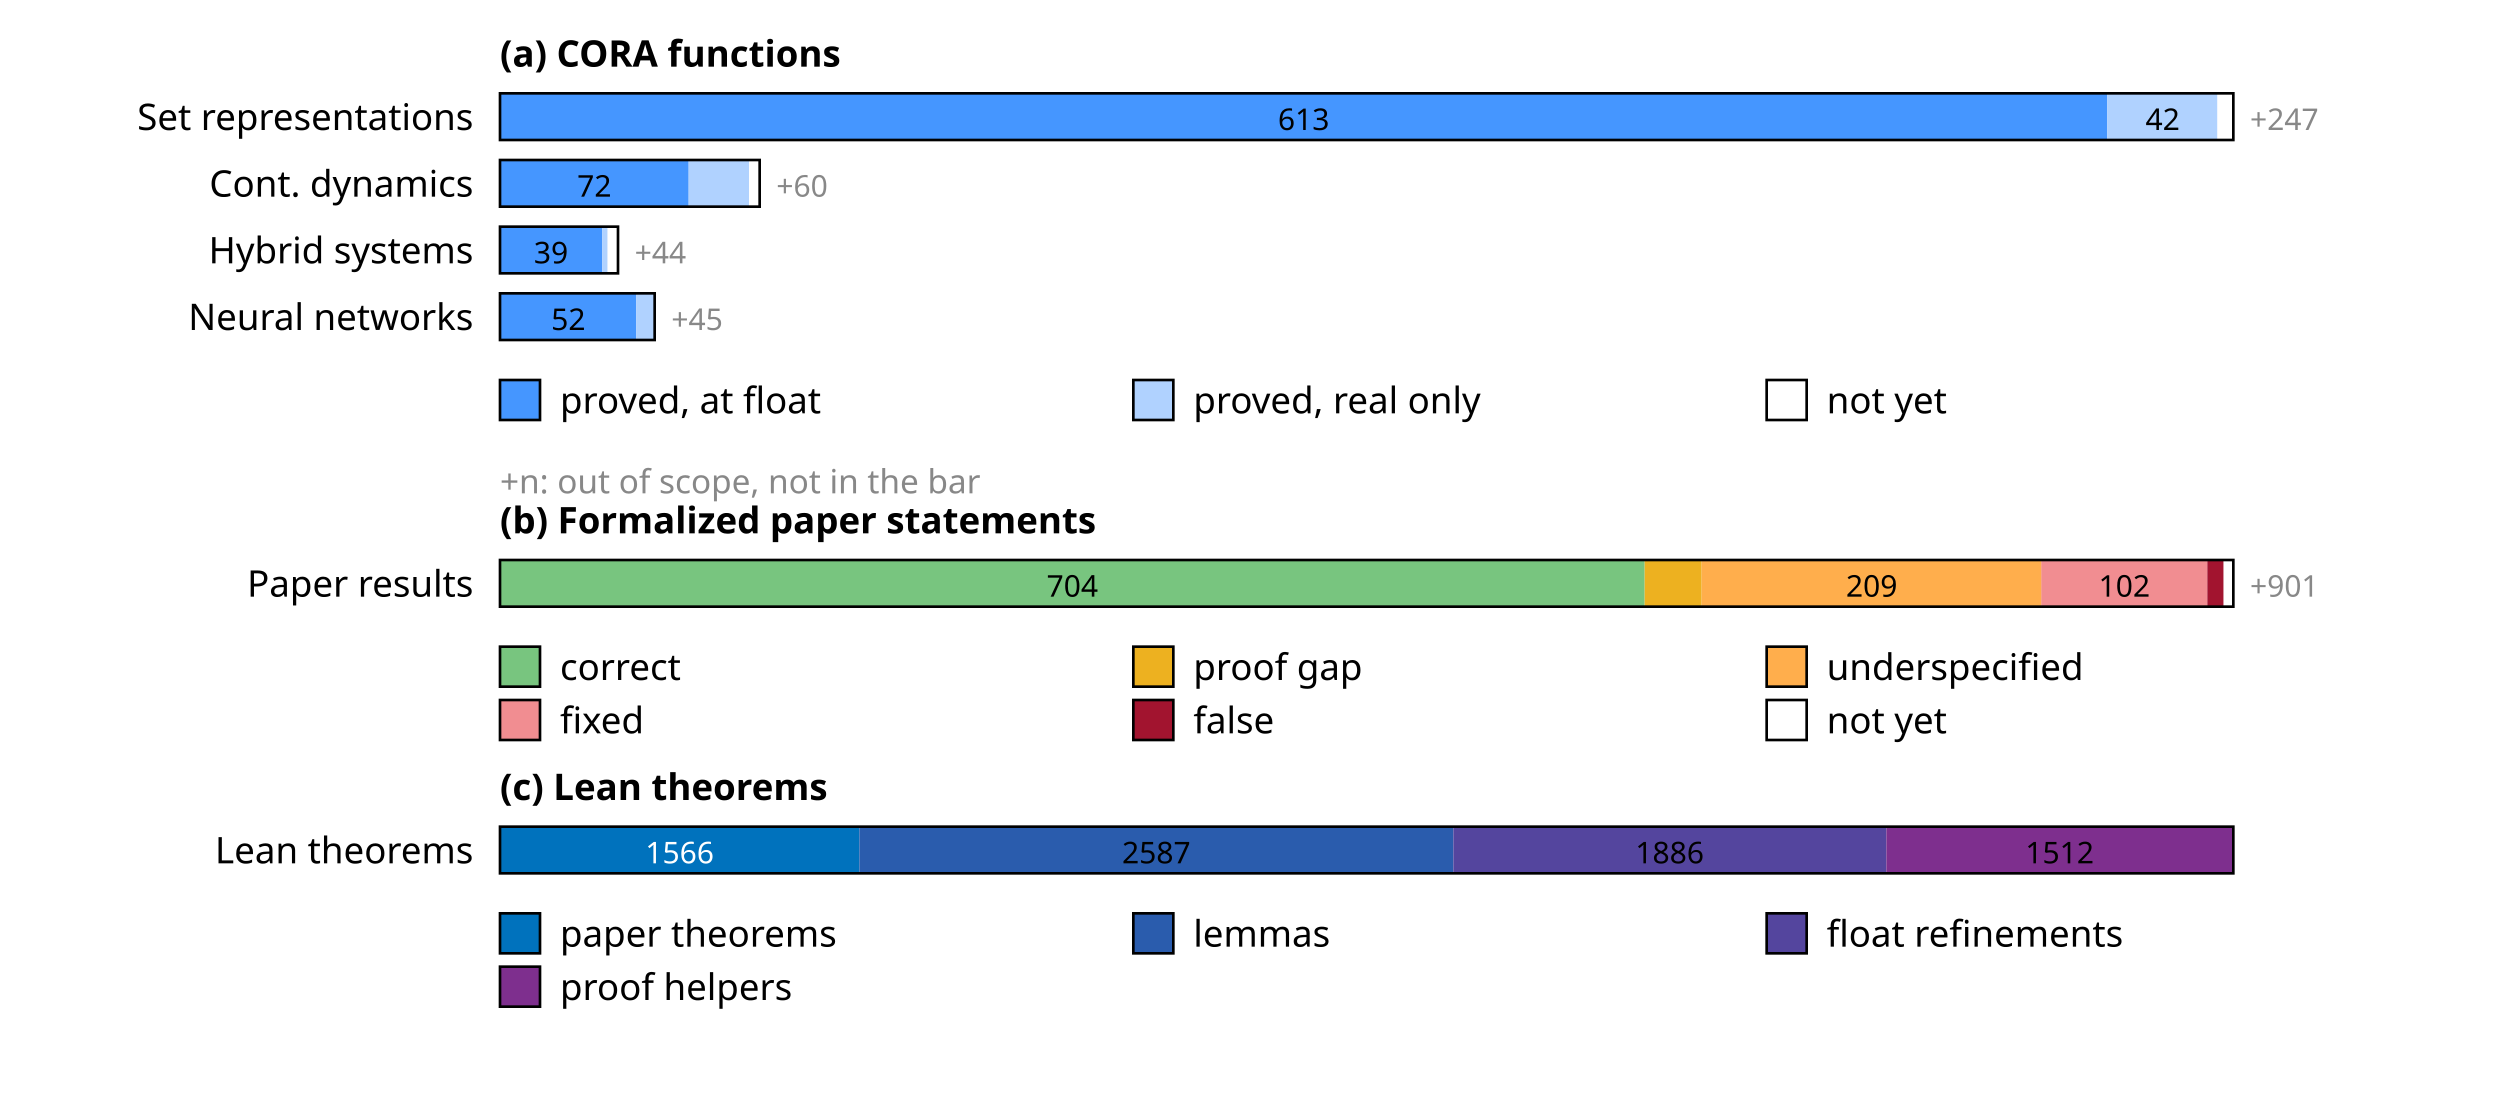
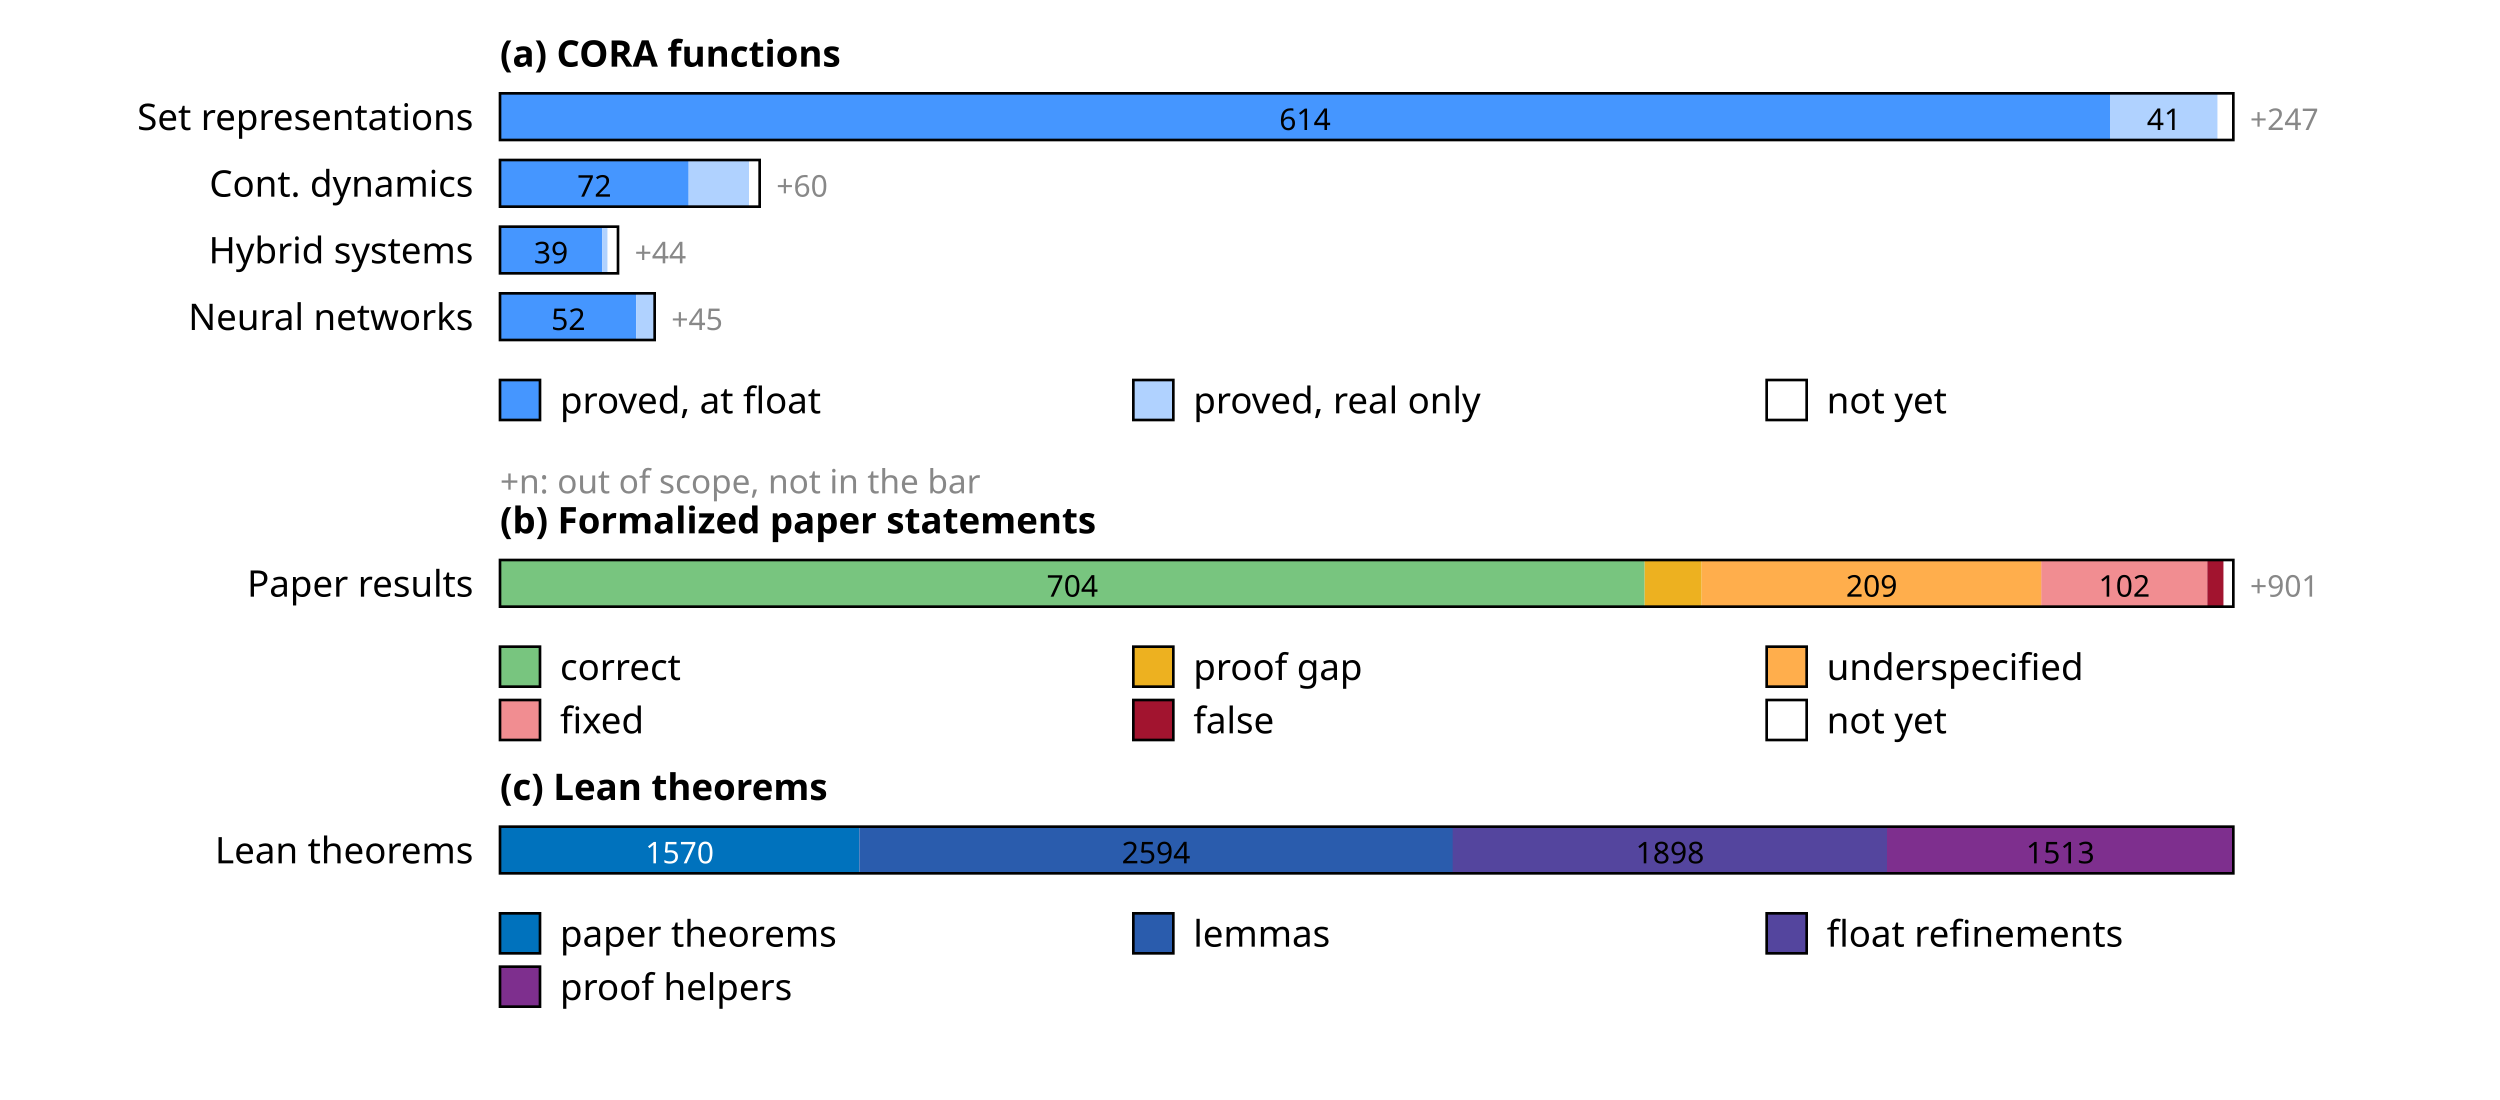
<svg xmlns="http://www.w3.org/2000/svg" width="750" height="330" font-family="sans-serif" font-size="11">
  <rect width="100%" height="100%" fill="white" />
  <text x="150" y="20" font-weight="bold">(a) CORA functions</text>
  <text x="142" y="39" text-anchor="end">Set representations</text>
-   <rect x="150.0" y="28" width="482.2" height="14" fill="rgb(69,150,255)" />
-   <text x="391.1" y="39" text-anchor="middle" font-size="9" fill="#000">613</text>
-   <rect x="632.2" y="28" width="33.0" height="14" fill="rgb(176,210,255)" />
-   <text x="648.8" y="39" text-anchor="middle" font-size="9" fill="#000">42</text>
+   <rect x="150.0" y="28" width="483.0" height="14" fill="rgb(69,150,255)" />
+   <text x="391.5" y="39" text-anchor="middle" font-size="9" fill="#000">614</text>
+   <rect x="633.0" y="28" width="32.3" height="14" fill="rgb(176,210,255)" />
+   <text x="649.2" y="39" text-anchor="middle" font-size="9" fill="#000">41</text>
  <rect x="665.3" y="28" width="4.7" height="14" fill="rgb(255,255,255)" />
  <rect x="150" y="28" width="520.0" height="14" fill="none" stroke="#000" stroke-width="0.8" />
  <text x="675.0" y="39" font-size="9" fill="#888">+247</text>
  <text x="142" y="59" text-anchor="end">Cont. dynamics</text>
  <rect x="150.0" y="48" width="56.6" height="14" fill="rgb(69,150,255)" />
  <text x="178.3" y="59" text-anchor="middle" font-size="9" fill="#000">72</text>
  <rect x="206.6" y="48" width="18.1" height="14" fill="rgb(176,210,255)" />
  <rect x="224.7" y="48" width="3.1" height="14" fill="rgb(255,255,255)" />
  <rect x="150" y="48" width="77.9" height="14" fill="none" stroke="#000" stroke-width="0.8" />
  <text x="232.9" y="59" font-size="9" fill="#888">+60</text>
  <text x="142" y="79" text-anchor="end">Hybrid systems</text>
  <rect x="150.0" y="68" width="30.7" height="14" fill="rgb(69,150,255)" />
  <text x="165.3" y="79" text-anchor="middle" font-size="9" fill="#000">39</text>
  <rect x="180.7" y="68" width="1.6" height="14" fill="rgb(176,210,255)" />
  <rect x="182.3" y="68" width="3.1" height="14" fill="rgb(255,255,255)" />
  <rect x="150" y="68" width="35.4" height="14" fill="none" stroke="#000" stroke-width="0.8" />
  <text x="190.4" y="79" font-size="9" fill="#888">+44</text>
  <text x="142" y="99" text-anchor="end">Neural networks</text>
  <rect x="150.0" y="88" width="40.9" height="14" fill="rgb(69,150,255)" />
  <text x="170.5" y="99" text-anchor="middle" font-size="9" fill="#000">52</text>
  <rect x="190.9" y="88" width="5.5" height="14" fill="rgb(176,210,255)" />
  <rect x="150" y="88" width="46.4" height="14" fill="none" stroke="#000" stroke-width="0.8" />
  <text x="201.4" y="99" font-size="9" fill="#888">+45</text>
  <rect x="150" y="114" width="12" height="12" fill="rgb(69,150,255)" stroke="#000" stroke-width="0.8" />
  <text x="168" y="124">proved, at float</text>
  <rect x="340" y="114" width="12" height="12" fill="rgb(176,210,255)" stroke="#000" stroke-width="0.8" />
  <text x="358" y="124">proved, real only</text>
  <rect x="530" y="114" width="12" height="12" fill="rgb(255,255,255)" stroke="#000" stroke-width="0.8" />
  <text x="548" y="124">not yet</text>
  <text x="150" y="148" font-size="10" fill="#888">+n: out of scope, not in the bar</text>
  <text x="150" y="160" font-weight="bold">(b) Formalized paper statements</text>
  <text x="142" y="179" text-anchor="end">Paper results</text>
  <rect x="150.0" y="168" width="343.4" height="14" fill="rgb(120,197,127)" />
  <text x="321.7" y="179" text-anchor="middle" font-size="9" fill="#000">704</text>
  <rect x="493.4" y="168" width="17.1" height="14" fill="rgb(237,177,32)" />
  <rect x="510.5" y="168" width="102.0" height="14" fill="rgb(255,174,76)" />
  <text x="561.5" y="179" text-anchor="middle" font-size="9" fill="#000">209</text>
  <rect x="612.4" y="168" width="49.8" height="14" fill="rgb(241,141,145)" />
  <text x="637.3" y="179" text-anchor="middle" font-size="9" fill="#000">102</text>
  <rect x="662.2" y="168" width="4.9" height="14" fill="rgb(162,20,47)" />
  <rect x="667.1" y="168" width="2.9" height="14" fill="rgb(255,255,255)" />
  <rect x="150" y="168" width="520.0" height="14" fill="none" stroke="#000" stroke-width="0.8" />
  <text x="675.0" y="179" font-size="9" fill="#888">+901</text>
  <rect x="150" y="194" width="12" height="12" fill="rgb(120,197,127)" stroke="#000" stroke-width="0.8" />
  <text x="168" y="204">correct</text>
  <rect x="340" y="194" width="12" height="12" fill="rgb(237,177,32)" stroke="#000" stroke-width="0.8" />
  <text x="358" y="204">proof gap</text>
  <rect x="530" y="194" width="12" height="12" fill="rgb(255,174,76)" stroke="#000" stroke-width="0.8" />
  <text x="548" y="204">underspecified</text>
  <rect x="150" y="210" width="12" height="12" fill="rgb(241,141,145)" stroke="#000" stroke-width="0.8" />
  <text x="168" y="220">fixed</text>
  <rect x="340" y="210" width="12" height="12" fill="rgb(162,20,47)" stroke="#000" stroke-width="0.8" />
  <text x="358" y="220">false</text>
  <rect x="530" y="210" width="12" height="12" fill="rgb(255,255,255)" stroke="#000" stroke-width="0.8" />
  <text x="548" y="220">not yet</text>
  <text x="150" y="240" font-weight="bold">(c) Lean theorems</text>
  <text x="142" y="259" text-anchor="end">Lean theorems</text>
  <rect x="150.0" y="248" width="107.8" height="14" fill="rgb(0,114,189)" />
-   <text x="203.9" y="259" text-anchor="middle" font-size="9" fill="#fff">1566</text>
-   <rect x="257.8" y="248" width="178.2" height="14" fill="rgb(42,92,173)" />
-   <text x="346.9" y="259" text-anchor="middle" font-size="9" fill="#000">2587</text>
-   <rect x="436.0" y="248" width="129.9" height="14" fill="rgb(84,69,158)" />
-   <text x="500.9" y="259" text-anchor="middle" font-size="9" fill="#000">1886</text>
-   <rect x="565.9" y="248" width="104.1" height="14" fill="rgb(126,47,142)" />
-   <text x="617.9" y="259" text-anchor="middle" font-size="9" fill="#000">1512</text>
+   <text x="203.9" y="259" text-anchor="middle" font-size="9" fill="#fff">1570</text>
+   <rect x="257.8" y="248" width="178.1" height="14" fill="rgb(42,92,173)" />
+   <text x="346.8" y="259" text-anchor="middle" font-size="9" fill="#000">2594</text>
+   <rect x="435.8" y="248" width="130.3" height="14" fill="rgb(84,69,158)" />
+   <text x="501.0" y="259" text-anchor="middle" font-size="9" fill="#000">1898</text>
+   <rect x="566.1" y="248" width="103.9" height="14" fill="rgb(126,47,142)" />
+   <text x="618.1" y="259" text-anchor="middle" font-size="9" fill="#000">1513</text>
  <rect x="150" y="248" width="520.0" height="14" fill="none" stroke="#000" stroke-width="0.8" />
  <rect x="150" y="274" width="12" height="12" fill="rgb(0,114,189)" stroke="#000" stroke-width="0.8" />
  <text x="168" y="284">paper theorems</text>
  <rect x="340" y="274" width="12" height="12" fill="rgb(42,92,173)" stroke="#000" stroke-width="0.8" />
  <text x="358" y="284">lemmas</text>
  <rect x="530" y="274" width="12" height="12" fill="rgb(84,69,158)" stroke="#000" stroke-width="0.8" />
  <text x="548" y="284">float refinements</text>
  <rect x="150" y="290" width="12" height="12" fill="rgb(126,47,142)" stroke="#000" stroke-width="0.8" />
  <text x="168" y="300">proof helpers</text>
</svg>
